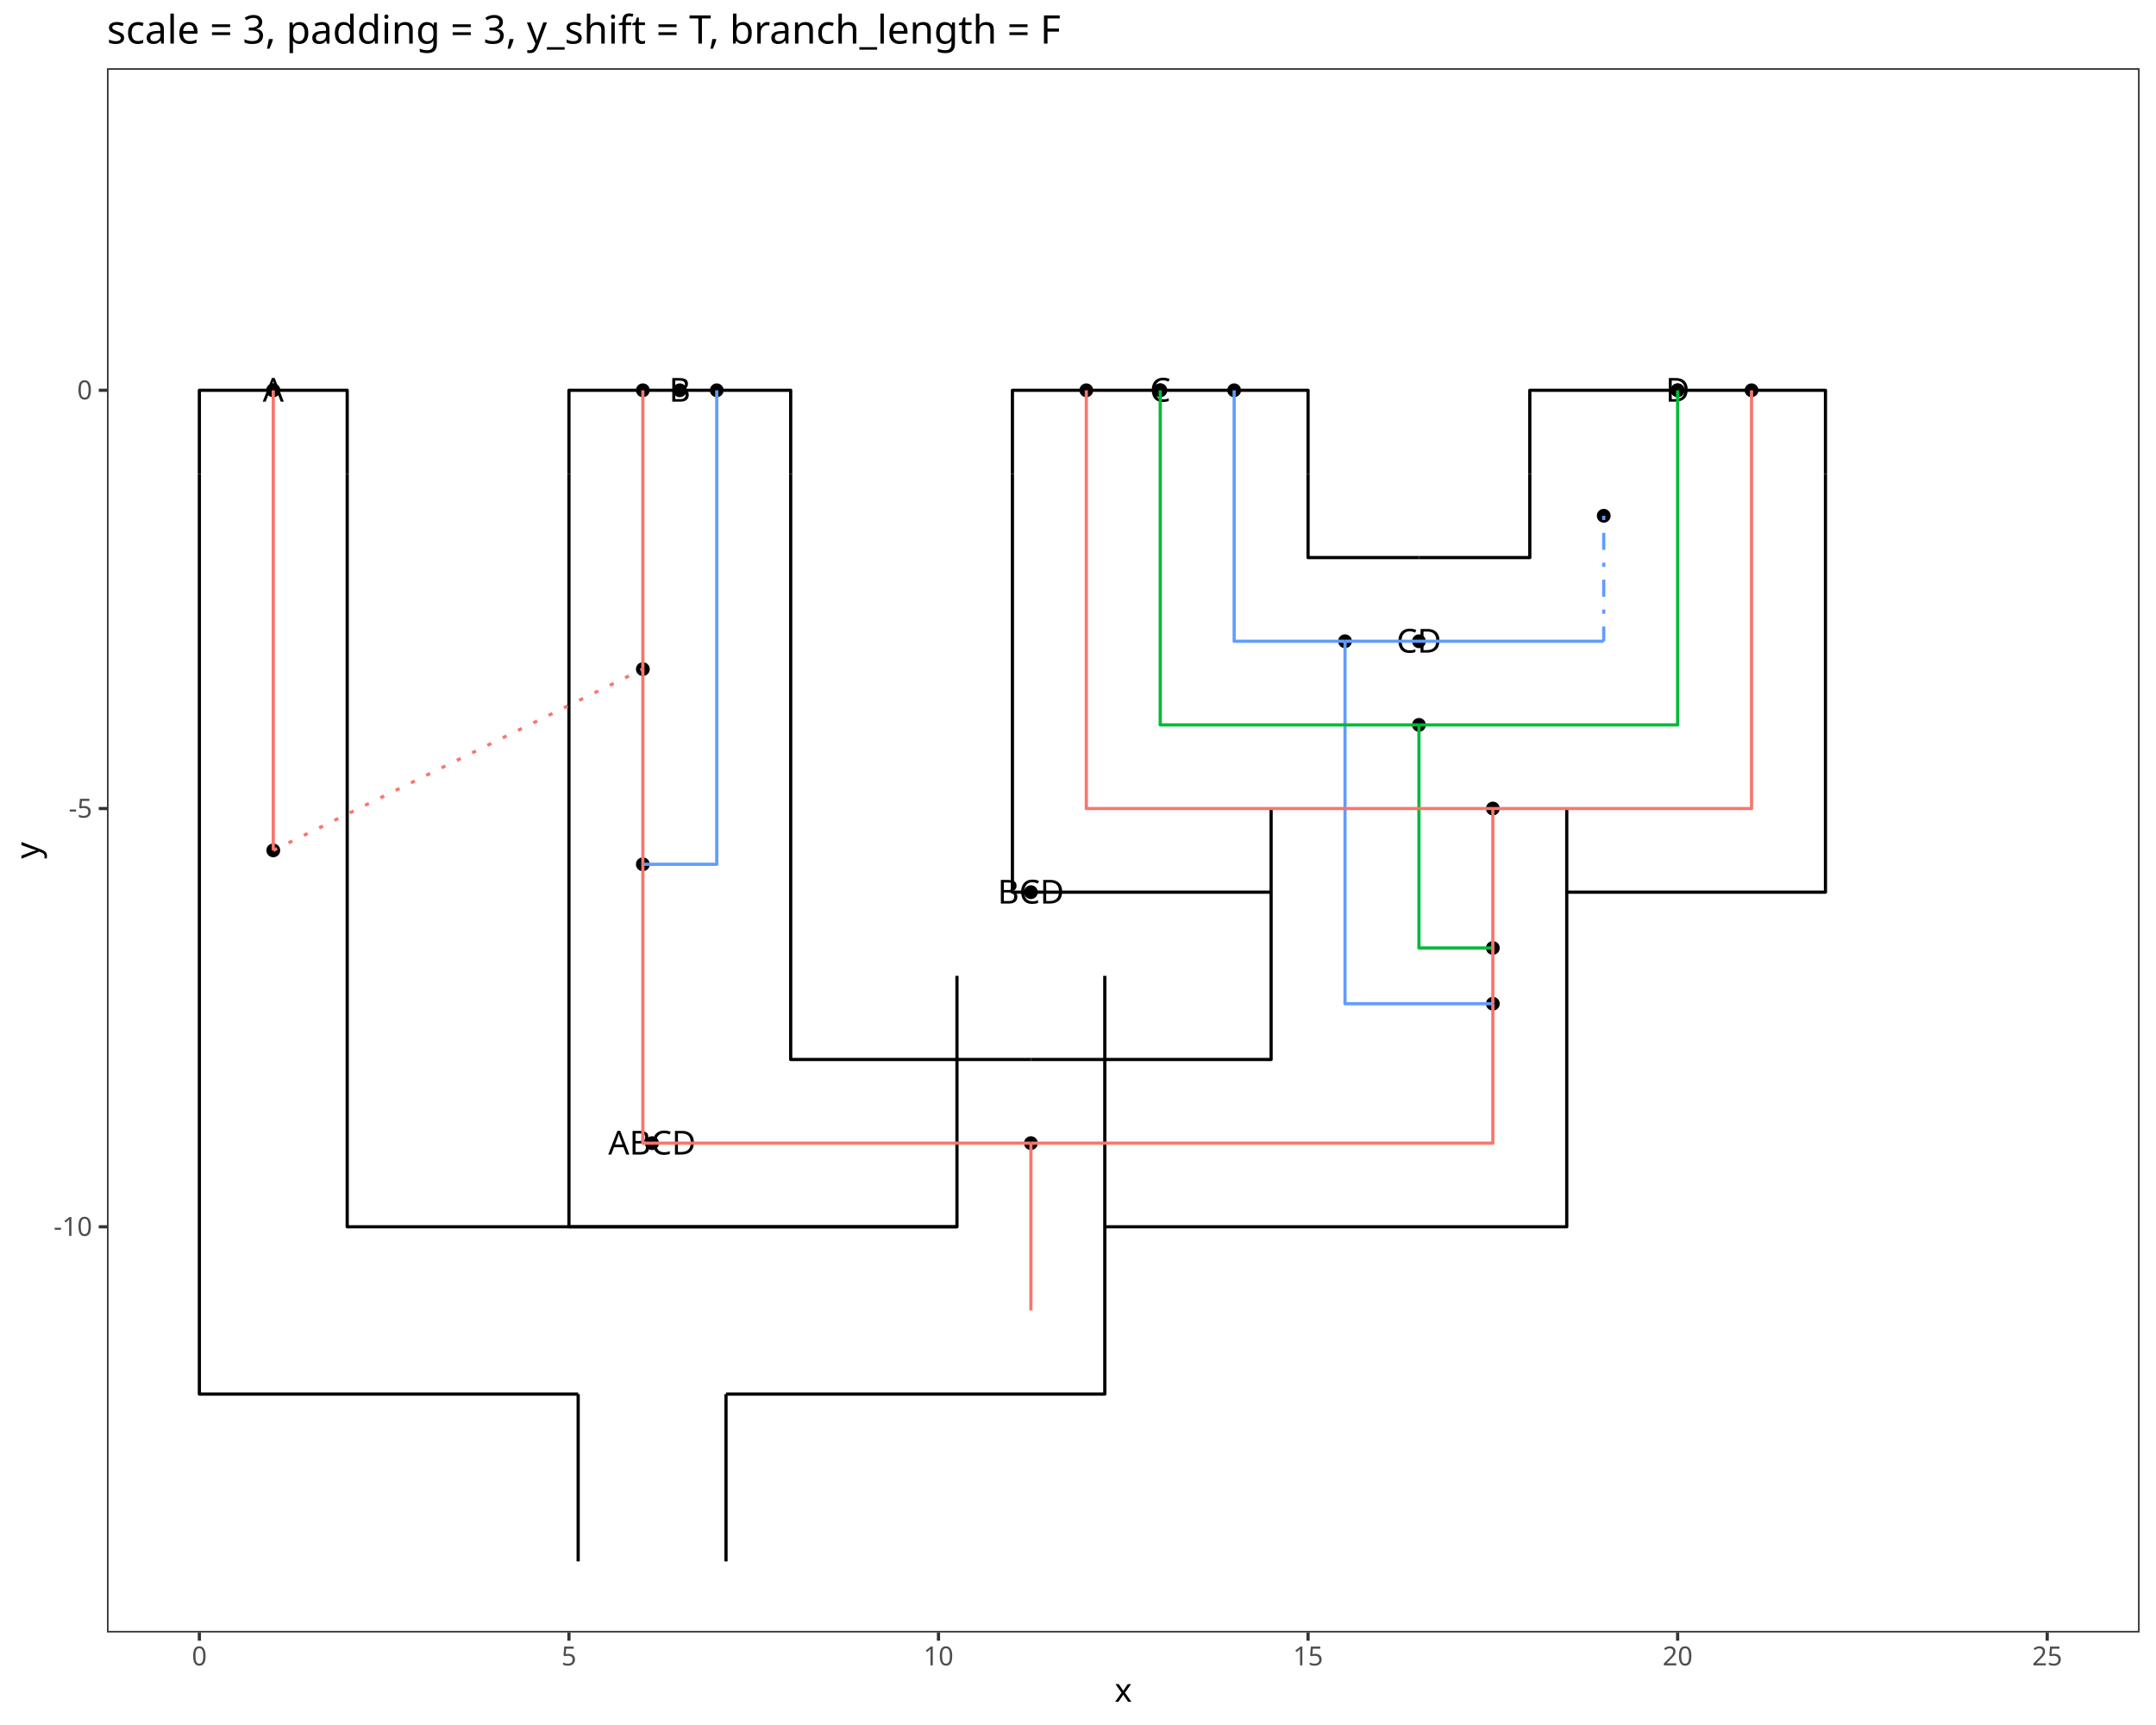
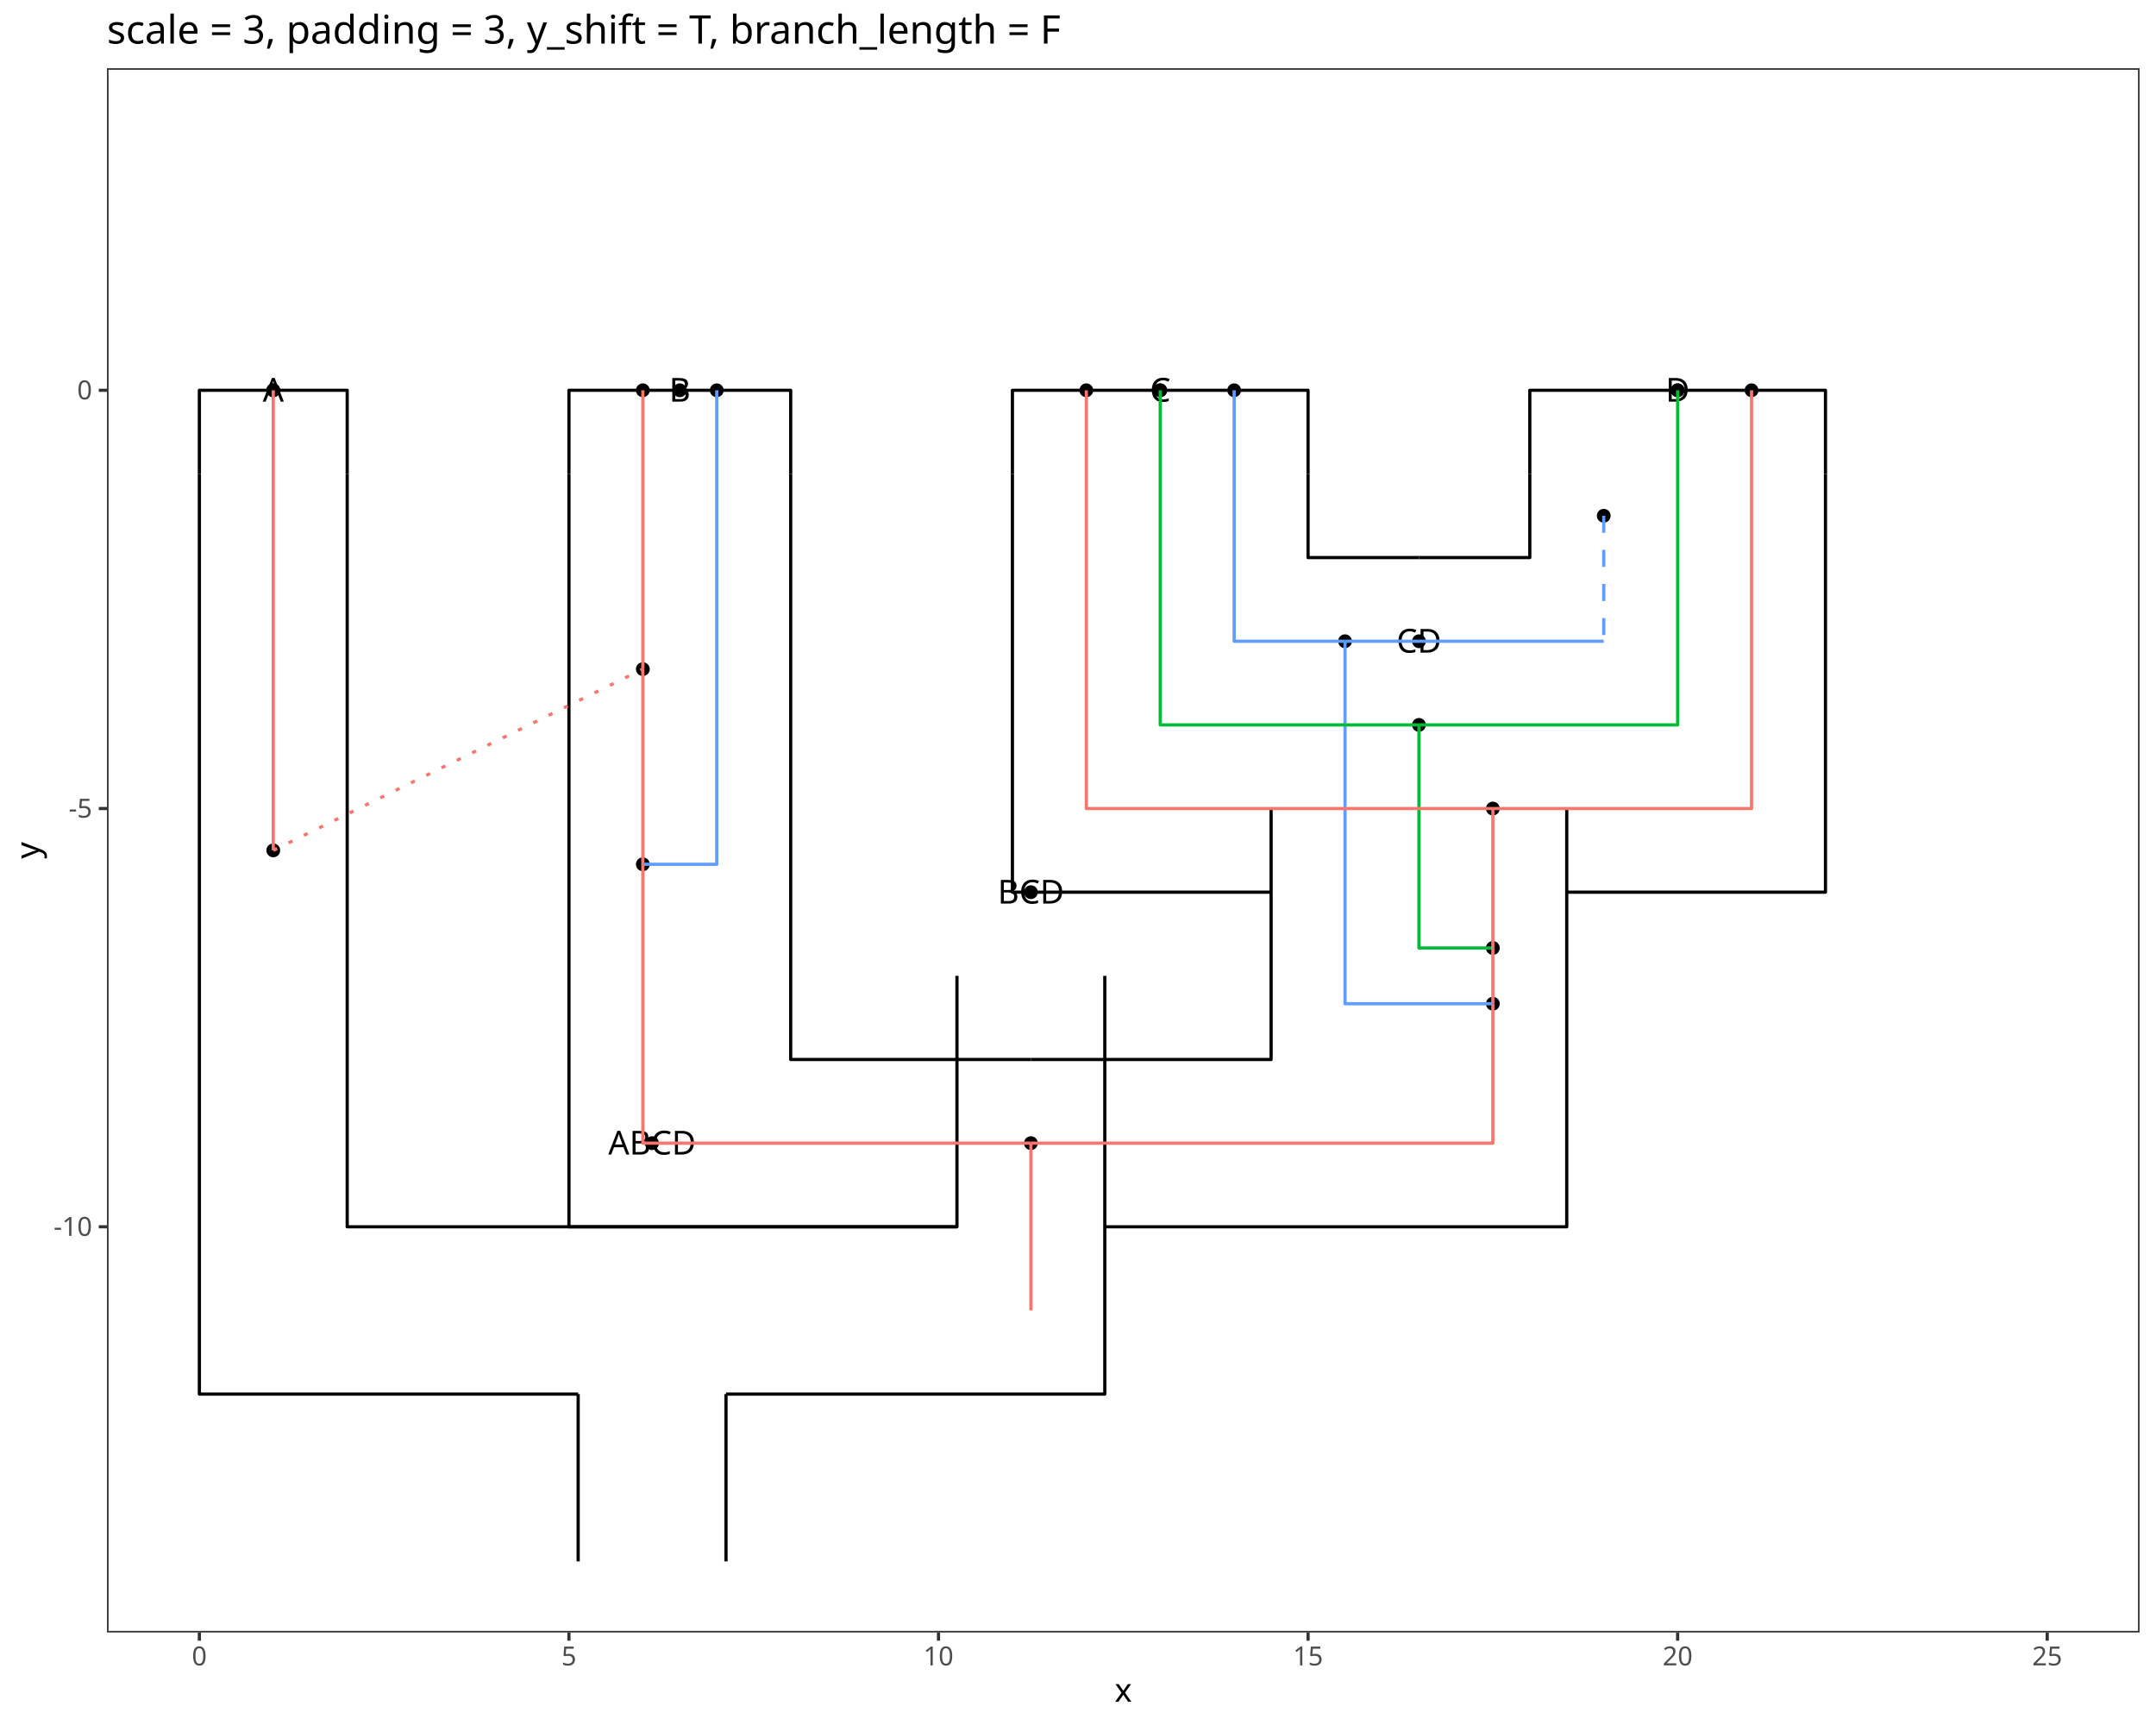
<svg xmlns="http://www.w3.org/2000/svg" class="svglite" data-engine-version="2.0" width="720.00pt" height="576.00pt" viewBox="0 0 720.00 576.00">
  <defs>
    <style type="text/css">
    .svglite line, .svglite polyline, .svglite polygon, .svglite path, .svglite rect, .svglite circle {
      fill: none;
      stroke: #000000;
      stroke-linecap: round;
      stroke-linejoin: round;
      stroke-miterlimit: 10.00;
    }
  </style>
  </defs>
  <rect width="100%" height="100%" style="stroke: none; fill: #FFFFFF;" />
  <defs>
    <clipPath id="cpMC4wMHw3MjAuMDB8MC4wMHw1NzYuMDA=">
      <rect x="0.00" y="0.00" width="720.00" height="576.00" />
    </clipPath>
  </defs>
  <g clip-path="url(#cpMC4wMHw3MjAuMDB8MC4wMHw1NzYuMDA=)">
    <rect x="0.00" y="0.00" width="720.00" height="576.00" style="stroke-width: 1.07; stroke: #FFFFFF; fill: #FFFFFF;" />
  </g>
  <defs>
    <clipPath id="cpMzUuNzJ8NzE0LjUyfDIyLjc4fDU0NS4xMQ==">
      <rect x="35.72" y="22.78" width="678.80" height="522.33" />
    </clipPath>
  </defs>
  <g clip-path="url(#cpMzUuNzJ8NzE0LjUyfDIyLjc4fDU0NS4xMQ==)">
    <rect x="35.72" y="22.78" width="678.80" height="522.33" style="stroke-width: 1.07; stroke: none; fill: #FFFFFF;" />
    <polyline points="66.58,158.25 66.58,130.32 115.95,130.32 115.95,158.25 " style="stroke-width: 1.07; stroke-linecap: butt;" />
    <polyline points="115.95,158.25 115.95,409.64 217.76,409.64 " style="stroke-width: 1.07; stroke-linecap: butt;" />
    <polyline points="217.76,409.64 319.58,409.64 319.58,325.85 " style="stroke-width: 1.07; stroke-linecap: butt;" />
    <polyline points="66.58,158.25 66.58,465.51 193.08,465.51 " style="stroke-width: 1.07; stroke-linecap: butt;" />
    <polyline points="242.45,465.51 368.95,465.51 368.95,325.85 " style="stroke-width: 1.07; stroke-linecap: butt;" />
    <polyline points="193.08,465.51 193.08,521.37 " style="stroke-width: 1.07; stroke-linecap: butt;" />
    <polyline points="242.45,465.51 242.45,521.37 " style="stroke-width: 1.07; stroke-linecap: butt;" />
    <polyline points="190.00,158.25 190.00,130.32 264.05,130.32 264.05,158.25 " style="stroke-width: 1.07; stroke-linecap: butt;" />
    <polyline points="264.05,158.25 264.05,353.78 344.27,353.78 " style="stroke-width: 1.07; stroke-linecap: butt;" />
    <polyline points="344.27,353.78 424.49,353.78 424.49,269.98 " style="stroke-width: 1.07; stroke-linecap: butt;" />
    <polyline points="190.00,158.25 190.00,409.64 319.58,409.64 " style="stroke-width: 1.07; stroke-linecap: butt;" />
    <polyline points="368.95,409.64 523.22,409.64 523.22,269.98 " style="stroke-width: 1.07; stroke-linecap: butt;" />
    <polyline points="338.10,158.25 338.10,130.32 436.83,130.32 436.83,158.25 " style="stroke-width: 1.07; stroke-linecap: butt;" />
    <polyline points="436.83,158.25 436.83,186.19 473.86,186.19 " style="stroke-width: 1.07; stroke-linecap: butt;" />
    <polyline points="473.86,186.19 510.88,186.19 510.88,158.25 " style="stroke-width: 1.07; stroke-linecap: butt;" />
    <polyline points="338.10,158.25 338.10,297.91 424.49,297.91 " style="stroke-width: 1.07; stroke-linecap: butt;" />
    <polyline points="523.22,297.91 609.62,297.91 609.62,158.25 " style="stroke-width: 1.07; stroke-linecap: butt;" />
    <polyline points="510.88,158.25 510.88,130.32 609.62,130.32 609.62,158.25 " style="stroke-width: 1.07; stroke-linecap: butt;" />
    <circle cx="217.76" cy="381.71" r="1.95" style="stroke-width: 0.71; fill: #000000;" />
    <circle cx="91.26" cy="130.32" r="1.95" style="stroke-width: 0.71; fill: #000000;" />
    <circle cx="344.27" cy="297.91" r="1.95" style="stroke-width: 0.71; fill: #000000;" />
    <circle cx="227.02" cy="130.32" r="1.95" style="stroke-width: 0.71; fill: #000000;" />
    <circle cx="473.86" cy="214.12" r="1.95" style="stroke-width: 0.71; fill: #000000;" />
    <circle cx="387.46" cy="130.32" r="1.95" style="stroke-width: 0.71; fill: #000000;" />
    <circle cx="560.25" cy="130.32" r="1.95" style="stroke-width: 0.71; fill: #000000;" />
    <text x="217.76" y="385.51" text-anchor="middle" style="font-size: 11.04px; font-family: sans;" textLength="30.68px" lengthAdjust="spacingAndGlyphs">ABCD</text>
    <text x="91.26" y="134.12" text-anchor="middle" style="font-size: 11.04px; font-family: sans;" textLength="7.37px" lengthAdjust="spacingAndGlyphs">A</text>
    <text x="344.27" y="301.71" text-anchor="middle" style="font-size: 11.04px; font-family: sans;" textLength="23.32px" lengthAdjust="spacingAndGlyphs">BCD</text>
    <text x="227.02" y="134.12" text-anchor="middle" style="font-size: 11.04px; font-family: sans;" textLength="7.37px" lengthAdjust="spacingAndGlyphs">B</text>
    <text x="473.86" y="217.92" text-anchor="middle" style="font-size: 11.04px; font-family: sans;" textLength="15.95px" lengthAdjust="spacingAndGlyphs">CD</text>
    <text x="387.46" y="134.12" text-anchor="middle" style="font-size: 11.04px; font-family: sans;" textLength="7.98px" lengthAdjust="spacingAndGlyphs">C</text>
    <text x="560.25" y="134.12" text-anchor="middle" style="font-size: 11.04px; font-family: sans;" textLength="7.98px" lengthAdjust="spacingAndGlyphs">D</text>
    <circle cx="344.27" cy="381.71" r="1.95" style="stroke-width: 0.71; fill: #000000;" />
    <circle cx="214.68" cy="288.60" r="1.95" style="stroke-width: 0.71; fill: #000000;" />
    <circle cx="214.68" cy="223.43" r="1.95" style="stroke-width: 0.71; fill: #000000;" />
    <circle cx="91.26" cy="283.95" r="1.95" style="stroke-width: 0.71; fill: #000000;" />
    <circle cx="91.26" cy="130.32" r="1.95" style="stroke-width: 0.71; fill: #000000;" />
    <circle cx="214.68" cy="130.32" r="1.95" style="stroke-width: 0.71; fill: #000000;" />
    <circle cx="239.36" cy="130.32" r="1.95" style="stroke-width: 0.71; fill: #000000;" />
    <circle cx="498.54" cy="335.16" r="1.95" style="stroke-width: 0.71; fill: #000000;" />
    <circle cx="498.54" cy="316.54" r="1.95" style="stroke-width: 0.71; fill: #000000;" />
    <circle cx="498.54" cy="269.98" r="1.95" style="stroke-width: 0.71; fill: #000000;" />
    <circle cx="362.78" cy="130.32" r="1.95" style="stroke-width: 0.71; fill: #000000;" />
    <circle cx="584.93" cy="130.32" r="1.95" style="stroke-width: 0.71; fill: #000000;" />
    <circle cx="473.86" cy="242.05" r="1.95" style="stroke-width: 0.71; fill: #000000;" />
    <circle cx="387.46" cy="130.32" r="1.95" style="stroke-width: 0.71; fill: #000000;" />
    <circle cx="560.25" cy="130.32" r="1.95" style="stroke-width: 0.71; fill: #000000;" />
    <circle cx="449.17" cy="214.12" r="1.95" style="stroke-width: 0.71; fill: #000000;" />
    <circle cx="412.15" cy="130.32" r="1.95" style="stroke-width: 0.71; fill: #000000;" />
    <circle cx="535.57" cy="172.22" r="1.95" style="stroke-width: 0.71; fill: #000000;" />
    <polyline points="473.86,242.05 560.25,242.05 560.25,130.32 " style="stroke-width: 1.07; stroke: #00BA38; stroke-linecap: butt;" />
    <polyline points="473.86,242.05 473.86,316.54 498.54,316.54 " style="stroke-width: 1.07; stroke: #00BA38; stroke-linecap: butt;" />
    <polyline points="498.54,316.54 498.54,335.16 498.54,335.16 " style="stroke-width: 1.07; stroke: #F8766D; stroke-linecap: butt;" />
    <polyline points="412.15,130.32 412.15,214.12 449.17,214.12 " style="stroke-width: 1.07; stroke: #619CFF; stroke-linecap: butt;" />
    <polyline points="449.17,214.12 535.57,214.12 " style="stroke-width: 1.07; stroke: #619CFF; stroke-linecap: butt;" />
-     <polyline points="535.57,172.22 535.57,214.12 " style="stroke-width: 1.07; stroke: #619CFF; stroke-dasharray: 1.42,4.27,5.69,4.27; stroke-linecap: butt;" />
+     <polyline points="535.57,172.22 535.57,214.12 " style="stroke-width: 1.07; stroke: #619CFF; stroke-dasharray: 5.69,5.69; stroke-linecap: butt;" />
    <polyline points="449.17,214.12 449.17,335.16 498.54,335.16 " style="stroke-width: 1.07; stroke: #619CFF; stroke-linecap: butt;" />
    <polyline points="344.27,381.71 498.54,381.71 498.54,335.16 " style="stroke-width: 1.07; stroke: #F8766D; stroke-linecap: butt;" />
    <polyline points="344.27,381.71 344.27,437.57 " style="stroke-width: 1.07; stroke: #F8766D; stroke-linecap: butt;" />
    <polyline points="91.26,130.32 91.26,283.95 91.26,283.95 " style="stroke-width: 1.07; stroke: #F8766D; stroke-linecap: butt;" />
    <polyline points="91.26,283.95 214.68,223.43 " style="stroke-width: 1.07; stroke: #F8766D; stroke-dasharray: 1.42,4.27; stroke-linecap: butt;" />
    <polyline points="214.68,130.32 214.68,223.43 214.68,223.43 " style="stroke-width: 1.07; stroke: #F8766D; stroke-linecap: butt;" />
    <polyline points="214.68,223.43 214.68,288.60 214.68,288.60 " style="stroke-width: 1.07; stroke: #F8766D; stroke-linecap: butt;" />
    <polyline points="214.68,288.60 239.36,288.60 239.36,130.32 " style="stroke-width: 1.07; stroke: #619CFF; stroke-linecap: butt;" />
    <polyline points="214.68,288.60 214.68,381.71 344.27,381.71 " style="stroke-width: 1.07; stroke: #F8766D; stroke-linecap: butt;" />
    <polyline points="362.78,130.32 362.78,269.98 498.54,269.98 " style="stroke-width: 1.07; stroke: #F8766D; stroke-linecap: butt;" />
    <polyline points="498.54,269.98 584.93,269.98 584.93,130.32 " style="stroke-width: 1.07; stroke: #F8766D; stroke-linecap: butt;" />
    <polyline points="498.54,269.98 498.54,316.54 498.54,316.54 " style="stroke-width: 1.07; stroke: #F8766D; stroke-linecap: butt;" />
    <polyline points="387.46,130.32 387.46,242.05 473.86,242.05 " style="stroke-width: 1.07; stroke: #00BA38; stroke-linecap: butt;" />
    <circle cx="683.67" cy="46.53" r="1.95" style="stroke-width: 0.71; stroke: none;" />
    <circle cx="217.76" cy="465.51" r="1.95" style="stroke-width: 0.71; stroke: none;" />
    <rect x="35.72" y="22.78" width="678.80" height="522.33" style="stroke-width: 1.07; stroke: #333333;" />
  </g>
  <g clip-path="url(#cpMC4wMHw3MjAuMDB8MC4wMHw1NzYuMDA=)">
    <text x="30.79" y="412.67" text-anchor="end" style="font-size: 8.80px; fill: #4D4D4D; font-family: sans;" textLength="12.72px" lengthAdjust="spacingAndGlyphs">-10</text>
    <text x="30.79" y="273.01" text-anchor="end" style="font-size: 8.80px; fill: #4D4D4D; font-family: sans;" textLength="7.82px" lengthAdjust="spacingAndGlyphs">-5</text>
    <text x="30.79" y="133.35" text-anchor="end" style="font-size: 8.80px; fill: #4D4D4D; font-family: sans;" textLength="4.89px" lengthAdjust="spacingAndGlyphs">0</text>
    <polyline points="32.98,409.64 35.72,409.64 " style="stroke-width: 1.07; stroke: #333333; stroke-linecap: butt;" />
    <polyline points="32.98,269.98 35.72,269.98 " style="stroke-width: 1.07; stroke: #333333; stroke-linecap: butt;" />
    <polyline points="32.98,130.32 35.72,130.32 " style="stroke-width: 1.07; stroke: #333333; stroke-linecap: butt;" />
    <polyline points="66.58,547.85 66.58,545.11 " style="stroke-width: 1.07; stroke: #333333; stroke-linecap: butt;" />
    <polyline points="190.00,547.85 190.00,545.11 " style="stroke-width: 1.07; stroke: #333333; stroke-linecap: butt;" />
    <polyline points="313.41,547.85 313.41,545.11 " style="stroke-width: 1.07; stroke: #333333; stroke-linecap: butt;" />
    <polyline points="436.83,547.85 436.83,545.11 " style="stroke-width: 1.07; stroke: #333333; stroke-linecap: butt;" />
    <polyline points="560.25,547.85 560.25,545.11 " style="stroke-width: 1.07; stroke: #333333; stroke-linecap: butt;" />
    <polyline points="683.67,547.85 683.67,545.11 " style="stroke-width: 1.07; stroke: #333333; stroke-linecap: butt;" />
    <text x="66.58" y="556.10" text-anchor="middle" style="font-size: 8.80px; fill: #4D4D4D; font-family: sans;" textLength="4.89px" lengthAdjust="spacingAndGlyphs">0</text>
    <text x="190.00" y="556.10" text-anchor="middle" style="font-size: 8.80px; fill: #4D4D4D; font-family: sans;" textLength="4.89px" lengthAdjust="spacingAndGlyphs">5</text>
    <text x="313.41" y="556.10" text-anchor="middle" style="font-size: 8.80px; fill: #4D4D4D; font-family: sans;" textLength="9.79px" lengthAdjust="spacingAndGlyphs">10</text>
    <text x="436.83" y="556.10" text-anchor="middle" style="font-size: 8.80px; fill: #4D4D4D; font-family: sans;" textLength="9.79px" lengthAdjust="spacingAndGlyphs">15</text>
    <text x="560.25" y="556.10" text-anchor="middle" style="font-size: 8.80px; fill: #4D4D4D; font-family: sans;" textLength="9.79px" lengthAdjust="spacingAndGlyphs">20</text>
    <text x="683.67" y="556.10" text-anchor="middle" style="font-size: 8.80px; fill: #4D4D4D; font-family: sans;" textLength="9.79px" lengthAdjust="spacingAndGlyphs">25</text>
    <text x="375.12" y="568.24" text-anchor="middle" style="font-size: 11.00px; font-family: sans;" textLength="5.50px" lengthAdjust="spacingAndGlyphs">x</text>
    <text transform="translate(13.05,283.95) rotate(-90)" text-anchor="middle" style="font-size: 11.00px; font-family: sans;" textLength="5.50px" lengthAdjust="spacingAndGlyphs">y</text>
    <text x="35.72" y="14.56" style="font-size: 13.20px; font-family: sans;" textLength="312.64px" lengthAdjust="spacingAndGlyphs">scale = 3, padding = 3, y_shift = T, branch_length = F</text>
  </g>
</svg>
